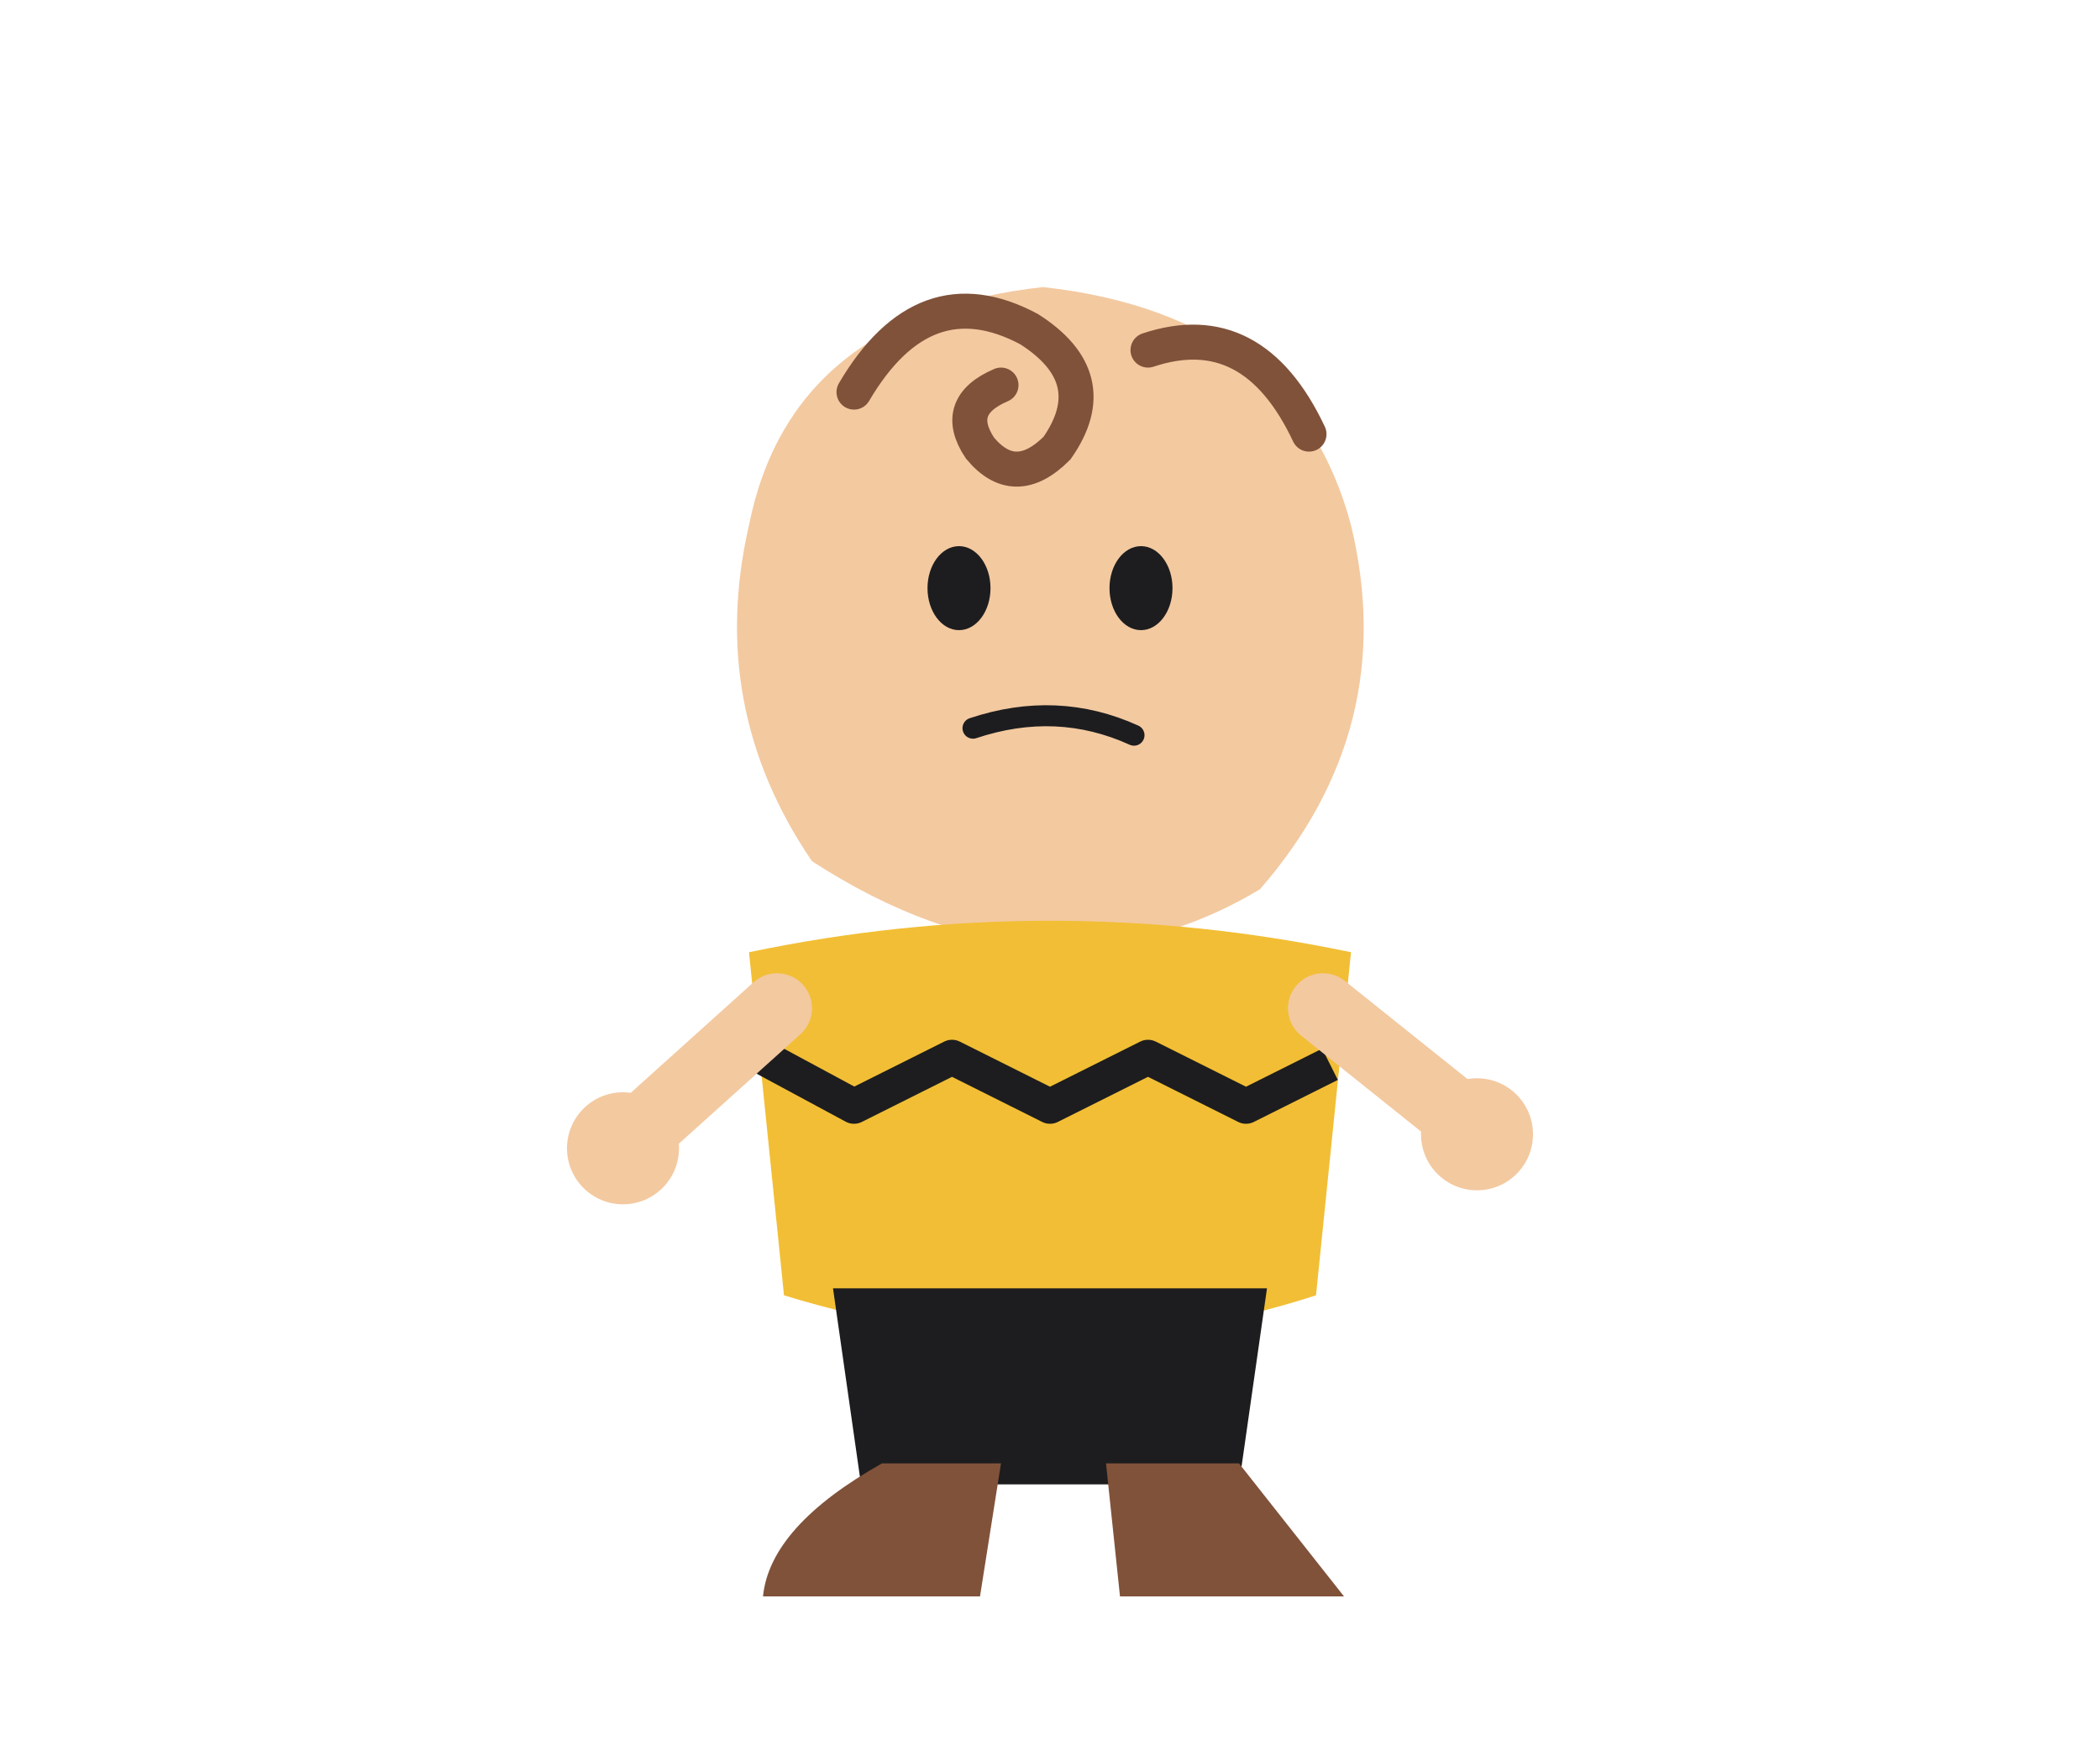
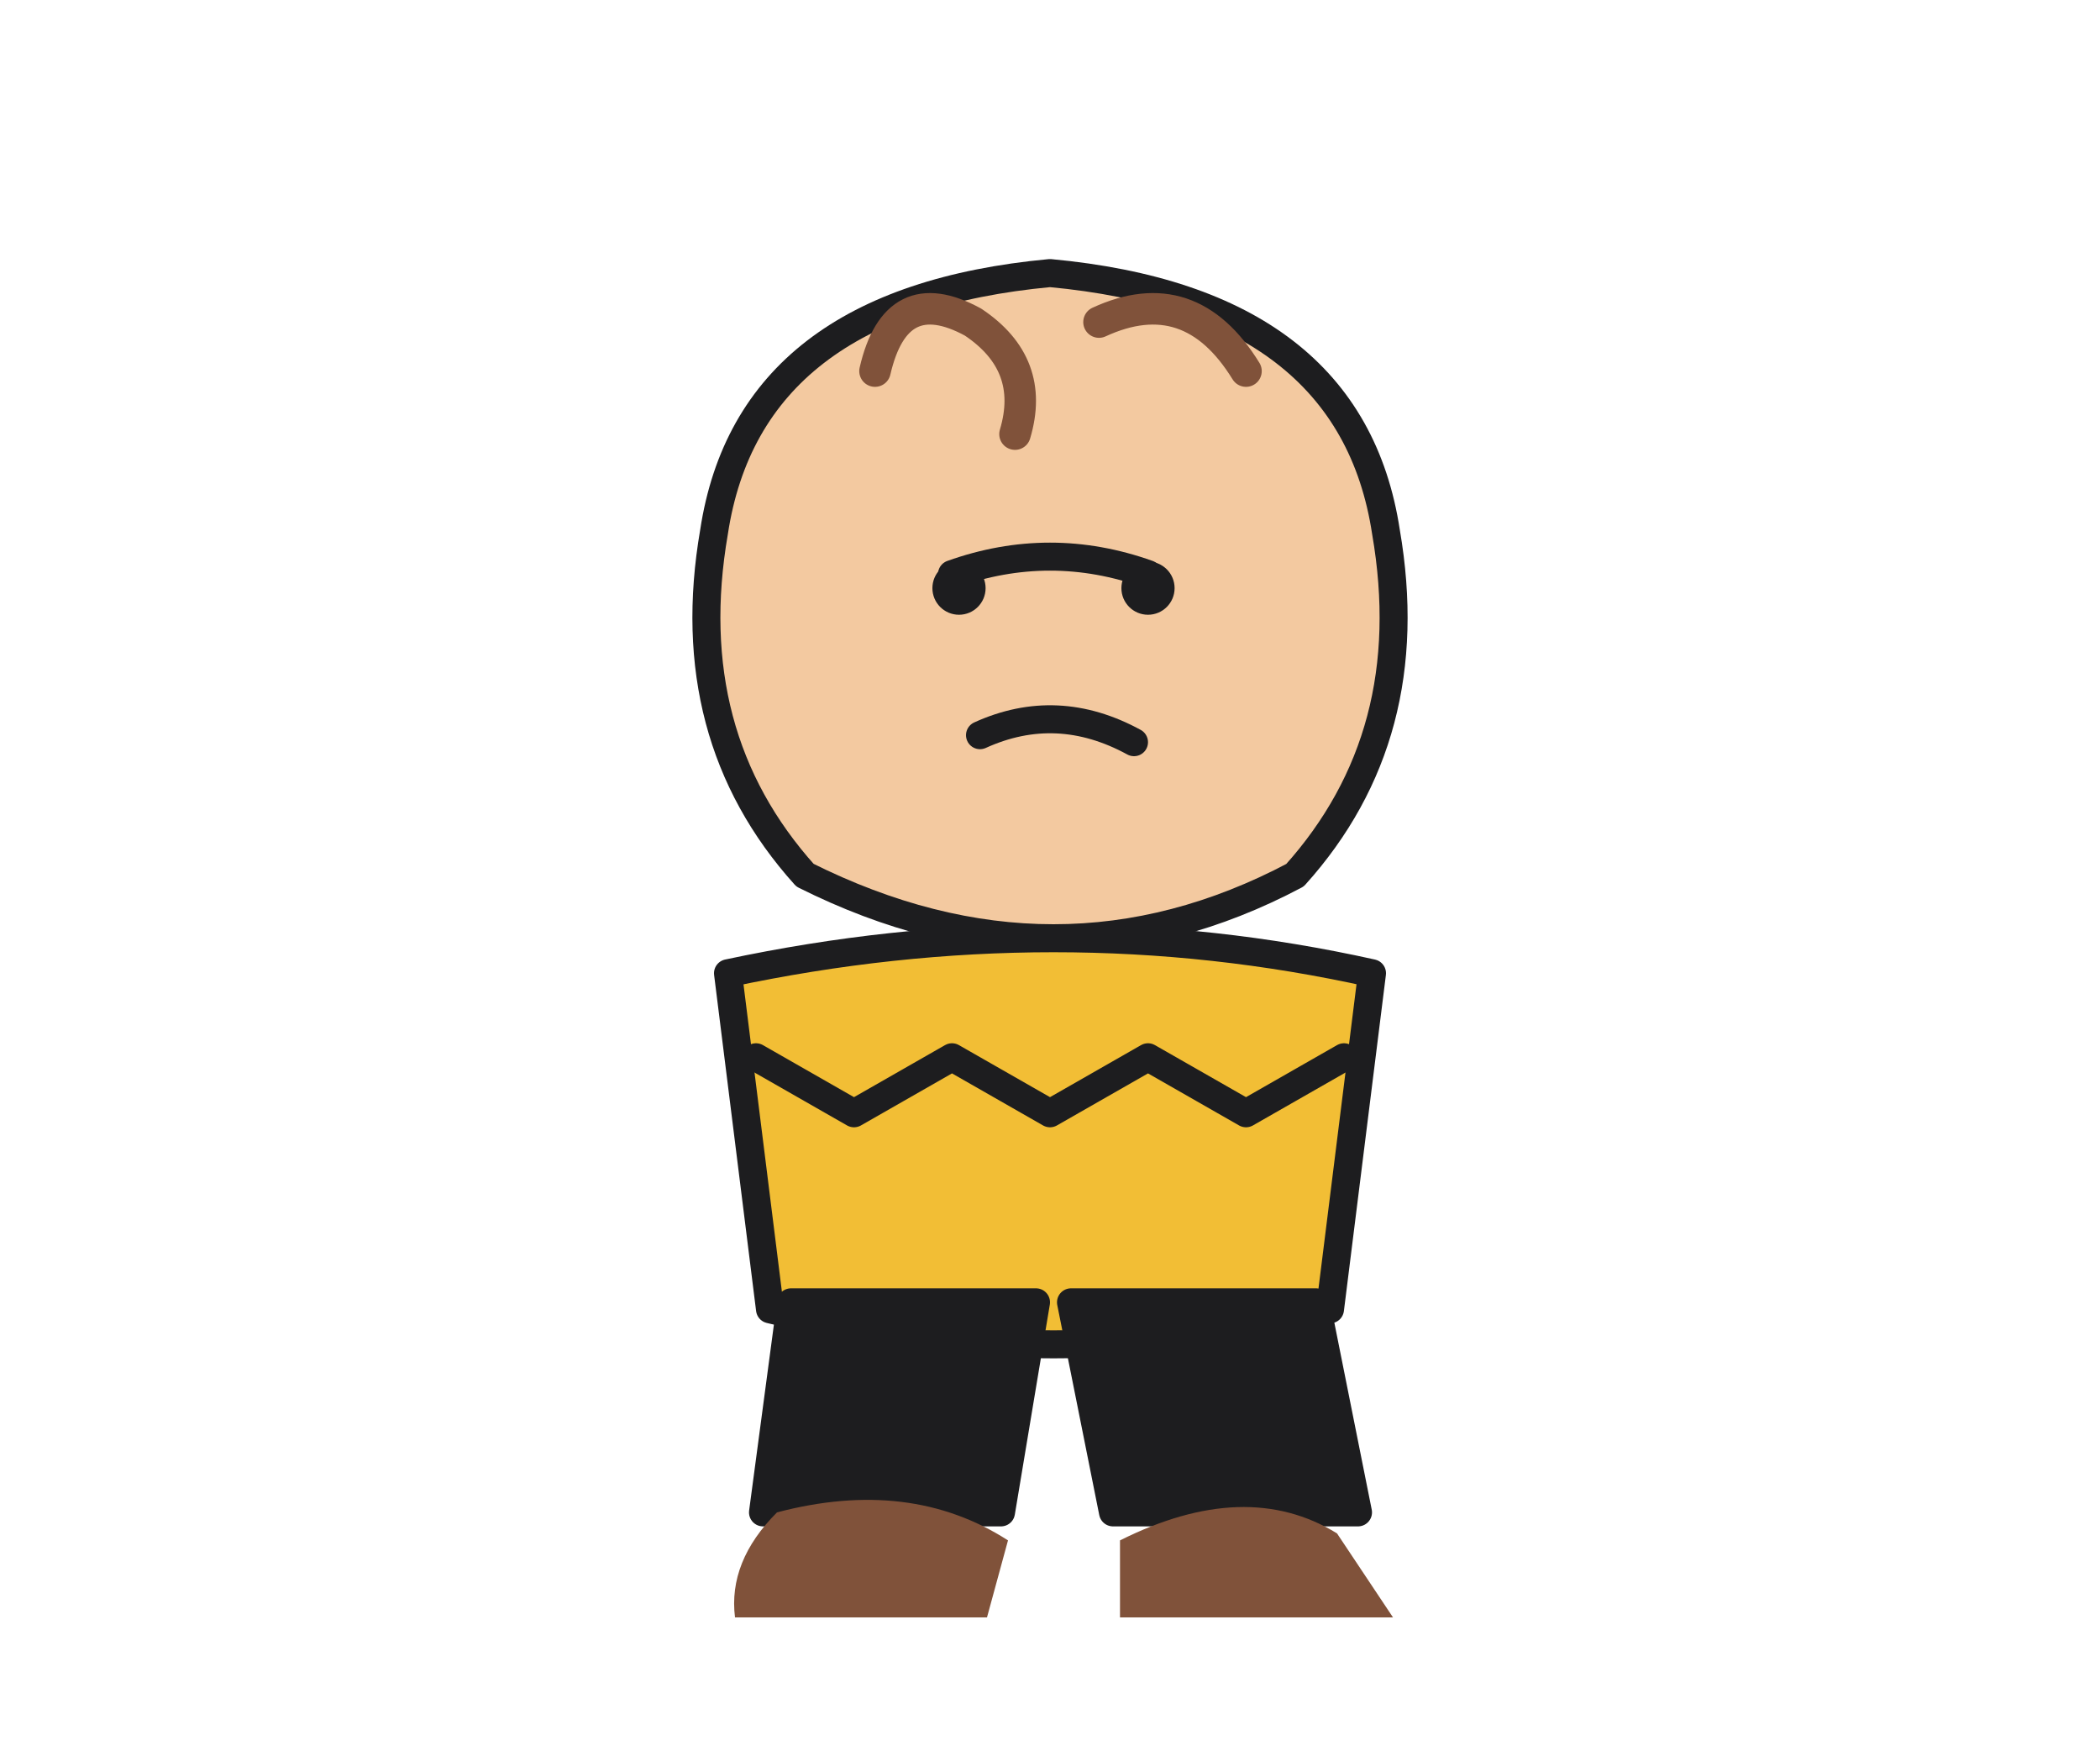
<svg xmlns="http://www.w3.org/2000/svg" width="300" height="250" viewBox="0 0 300 250">
-   <path d="M116 123 Q101 101 107 75 Q113 45 149 41 Q185 45 193 75 Q200 104 180 127 Q150 145 116 123Z" fill="#F3C9A0" />
-   <path d="M122 56 Q132 39 147 47 Q158 54 151 64 Q145 70 140 64 Q136 58 143 55 M164 50 Q179 45 187 62" fill="none" stroke="#80523A" stroke-width="5" stroke-linecap="round" />
-   <ellipse cx="137" cy="84" rx="4.5" ry="6" fill="#1D1D1F" />
-   <ellipse cx="163" cy="84" rx="4.5" ry="6" fill="#1D1D1F" />
-   <path d="M139 104 Q151 100 162 105" fill="none" stroke="#1D1D1F" stroke-width="3" stroke-linecap="round" />
-   <path d="M107 136 Q150 127 193 136 L188 185 Q151 197 112 185Z" fill="#F2BE35" />
-   <path d="M109 151 L122 158 L136 151 L150 158 L164 151 L178 158 L190 152" fill="none" stroke="#1D1D1F" stroke-width="5" stroke-linejoin="round" />
-   <path d="M111 144 L91 162 M189 144 L209 160" stroke="#F3C9A0" stroke-width="10" stroke-linecap="round" />
-   <circle cx="89" cy="164" r="8" fill="#F3C9A0" />
-   <circle cx="211" cy="162" r="8" fill="#F3C9A0" />
-   <path d="M119 184 L181 184 L177 212 L123 212Z" fill="#1D1D1F" />
-   <path d="M126 209 L143 209 L140 228 L109 228 Q110 218 126 209 M158 209 L177 209 L192 228 L160 228Z" fill="#80523A" />
+   <g stroke="#1D1D1F" stroke-width="4" stroke-linecap="round" stroke-linejoin="round">
+     <path d="M115 125 Q97 105 102 76 Q107 43 150 39 Q193 43 198 76 Q203 105 185 125 Q151 143 115 125Z" fill="#F3C9A0" />
+     <path d="M125 53 Q128 40 139 46 Q148 52 145 62 M157 46 Q170 40 178 53" fill="none" stroke="#80523A" stroke-width="4.5" />
+     <path d="M104 139 Q151 129 196 139 L190 187 Q151 197 110 187Z" fill="#F2BE35" />
+     <path d="M108 151 L122 159 L136 151 L150 159 L164 151 L178 159 L192 151" fill="none" />
+     <path d="M113 186 L148 186 L143 216 L109 216Z M153 186 L188 186 L194 216 L159 216Z" fill="#1D1D1F" />
+     <path d="M111 216 Q130 211 144 220 L141 231 L105 231Q104 223 111 216 M160 220 Q178 211 191 219 L199 231 L160 231Z" fill="#80523A" stroke="none" />
+     <path d="M136 82 Q150 77 164 82 M140 105 Q151 100 162 106" fill="none" />
+     <circle cx="137" cy="84" r="3.8" fill="#1D1D1F" stroke="none" />
+     <circle cx="164" cy="84" r="3.8" fill="#1D1D1F" stroke="none" />
+   </g>
</svg>
